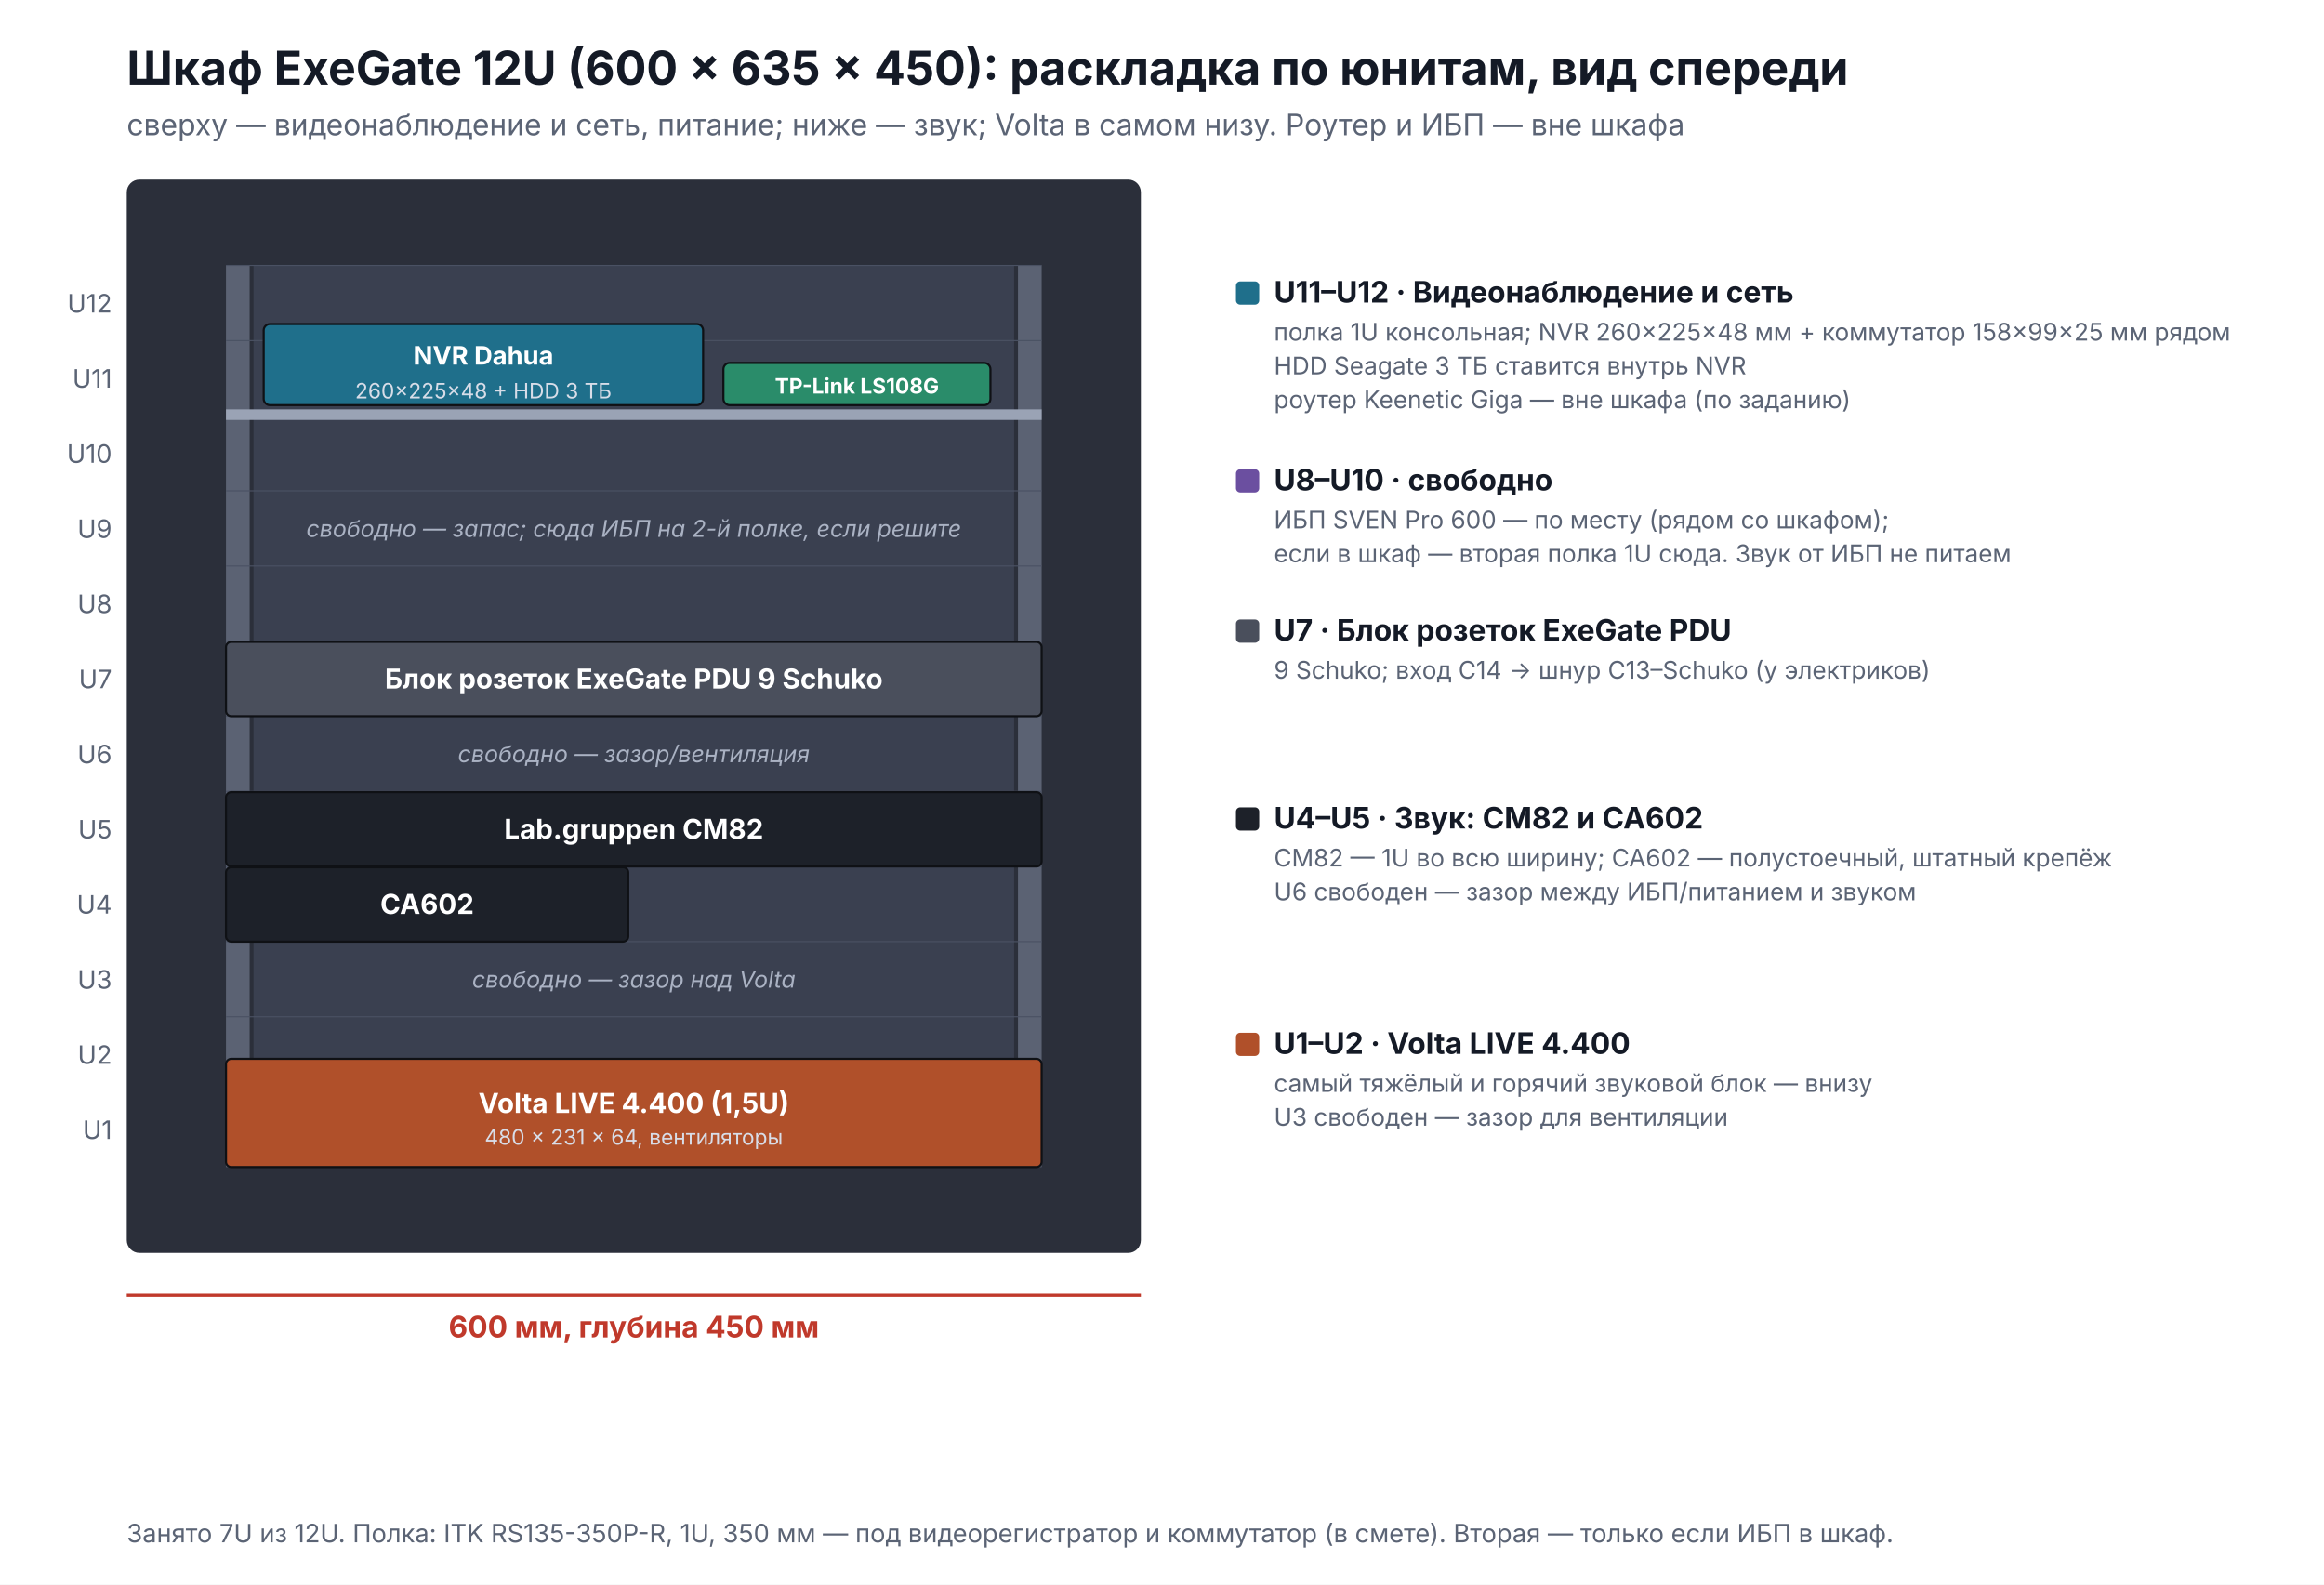
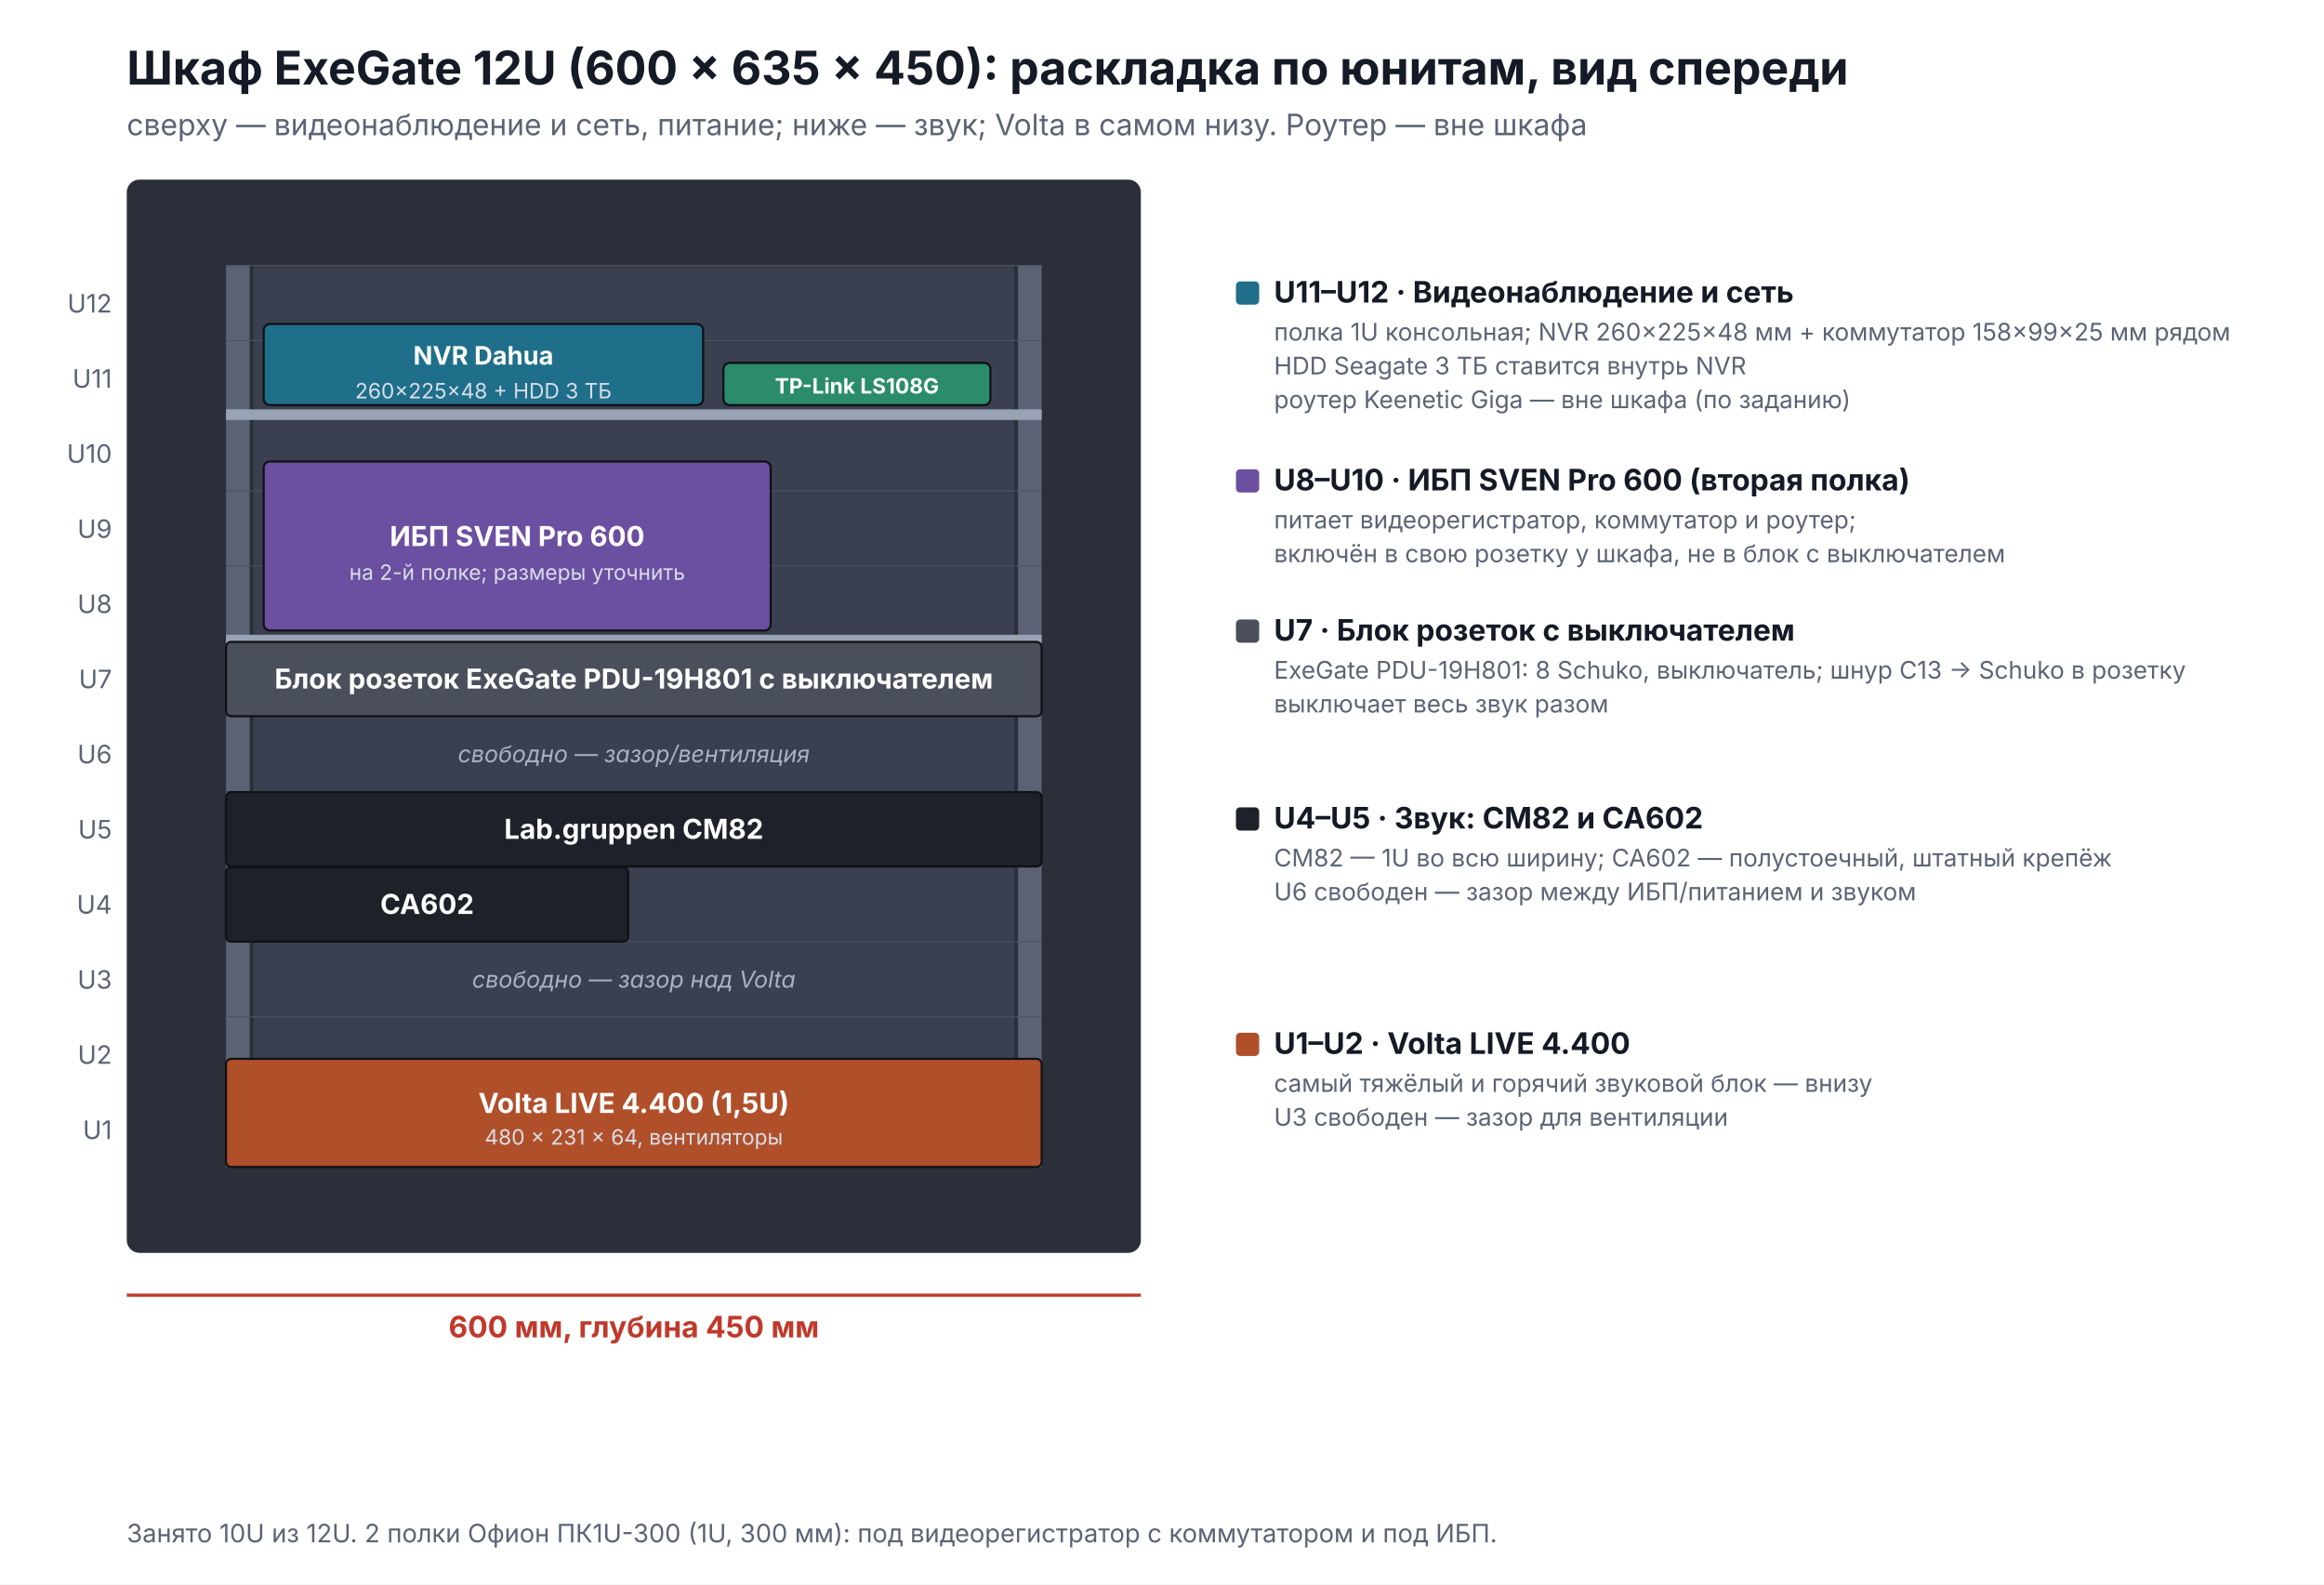
<svg xmlns="http://www.w3.org/2000/svg" viewBox="0 0 2200 1500" font-family="Inter, Arial, sans-serif">
  <rect width="2200" height="1500" fill="#ffffff" />
  <text x="120" y="80" font-size="44" font-weight="700" fill="#141a26">Шкаф ExeGate 12U (600 × 635 × 450): раскладка по юнитам, вид спереди</text>
-   <text x="120" y="128" font-size="28" fill="#5b6475">сверху — видеонаблюдение и сеть, питание; ниже — звук; Volta в самом низу. Роутер и ИБП — вне шкафа</text>
+   <text x="120" y="128" font-size="28" fill="#5b6475">сверху — видеонаблюдение и сеть, питание; ниже — звук; Volta в самом низу. Роутер — вне шкафа</text>
  <rect x="120" y="170" width="960.0" height="1016.0" rx="12" fill="#2b2f3a" />
  <rect x="240.0" y="251.28" width="720.0" height="853.44" fill="#3a4050" />
  <rect x="213.92" y="251.28" width="22.4" height="853.44" fill="#5b6273" />
  <rect x="963.68" y="251.28" width="22.4" height="853.44" fill="#5b6273" />
  <line x1="213.92" y1="1033.6" x2="986.08" y2="1033.6" stroke="#4a5163" stroke-width="1" />
  <text x="106" y="1078.16" text-anchor="end" font-size="24" fill="#5b6475">U1</text>
  <line x1="213.92" y1="962.48" x2="986.08" y2="962.48" stroke="#4a5163" stroke-width="1" />
  <text x="106" y="1007.04" text-anchor="end" font-size="24" fill="#5b6475">U2</text>
  <line x1="213.92" y1="891.36" x2="986.08" y2="891.36" stroke="#4a5163" stroke-width="1" />
  <text x="106" y="935.92" text-anchor="end" font-size="24" fill="#5b6475">U3</text>
  <line x1="213.92" y1="820.24" x2="986.08" y2="820.24" stroke="#4a5163" stroke-width="1" />
  <text x="106" y="864.8" text-anchor="end" font-size="24" fill="#5b6475">U4</text>
  <line x1="213.92" y1="749.12" x2="986.08" y2="749.12" stroke="#4a5163" stroke-width="1" />
  <text x="106" y="793.68" text-anchor="end" font-size="24" fill="#5b6475">U5</text>
  <line x1="213.92" y1="678.0" x2="986.08" y2="678.0" stroke="#4a5163" stroke-width="1" />
  <text x="106" y="722.56" text-anchor="end" font-size="24" fill="#5b6475">U6</text>
  <line x1="213.92" y1="606.88" x2="986.08" y2="606.88" stroke="#4a5163" stroke-width="1" />
  <text x="106" y="651.44" text-anchor="end" font-size="24" fill="#5b6475">U7</text>
  <line x1="213.92" y1="535.76" x2="986.08" y2="535.76" stroke="#4a5163" stroke-width="1" />
  <text x="106" y="580.32" text-anchor="end" font-size="24" fill="#5b6475">U8</text>
  <line x1="213.92" y1="464.64" x2="986.08" y2="464.64" stroke="#4a5163" stroke-width="1" />
  <text x="106" y="509.2" text-anchor="end" font-size="24" fill="#5b6475">U9</text>
  <line x1="213.92" y1="393.52" x2="986.08" y2="393.52" stroke="#4a5163" stroke-width="1" />
  <text x="106" y="438.08" text-anchor="end" font-size="24" fill="#5b6475">U10</text>
  <line x1="213.92" y1="322.4" x2="986.08" y2="322.4" stroke="#4a5163" stroke-width="1" />
  <text x="106" y="366.96" text-anchor="end" font-size="24" fill="#5b6475">U11</text>
  <line x1="213.92" y1="251.28" x2="986.08" y2="251.28" stroke="#4a5163" stroke-width="1" />
  <text x="106" y="295.84" text-anchor="end" font-size="24" fill="#5b6475">U12</text>
  <rect x="213.92" y="387.52" width="772.16" height="10" fill="#9aa3b5" />
  <rect x="249.6" y="306.72" width="416.0" height="76.8" rx="6" fill="#1f6f8b" stroke="#0f1115" stroke-width="2" />
  <text x="457.6" y="345.12" text-anchor="middle" font-size="24" font-weight="700" fill="#ffffff">NVR Dahua</text>
  <text x="457.6" y="377.12" text-anchor="middle" font-size="20" fill="#d8dde8">260×225×48 + HDD 3 ТБ</text>
  <rect x="684.8" y="343.52" width="252.8" height="40.0" rx="6" fill="#2a8c6a" stroke="#0f1115" stroke-width="2" />
  <text x="811.2" y="372.52" text-anchor="middle" font-size="20" font-weight="700" fill="#ffffff">TP-Link LS108G</text>
+   <rect x="213.92" y="600.88" width="772.16" height="10" fill="#9aa3b5" />
+   <rect x="249.6" y="436.88" width="480.0" height="160.0" rx="6" fill="#6b4fa0" stroke="#0f1115" stroke-width="2" />
+   <text x="489.6" y="516.88" text-anchor="middle" font-size="26" font-weight="700" fill="#ffffff">ИБП SVEN Pro 600</text>
+   <text x="489.6" y="548.88" text-anchor="middle" font-size="20" fill="#d8dde8">на 2-й полке; размеры уточнить</text>
  <rect x="213.92" y="607.6" width="772.16" height="70.4" rx="5" fill="#4a4f5c" stroke="#0f1115" stroke-width="2" />
-   <text x="600.0" y="651.8" text-anchor="middle" font-size="26" font-weight="700" fill="#ffffff">Блок розеток ExeGate PDU 9 Schuko</text>
+   <text x="600.0" y="651.8" text-anchor="middle" font-size="26" font-weight="700" fill="#ffffff">Блок розеток ExeGate PDU-19H801 с выключателем</text>
  <rect x="213.92" y="749.84" width="772.16" height="70.4" rx="5" fill="#1d2129" stroke="#0f1115" stroke-width="2" />
  <text x="600.0" y="794.04" text-anchor="middle" font-size="26" font-weight="700" fill="#ffffff">Lab.gruppen CM82</text>
  <rect x="213.92" y="820.96" width="380.8" height="70.4" rx="5" fill="#1d2129" stroke="#0f1115" stroke-width="2" />
  <text x="404.32" y="865.16" text-anchor="middle" font-size="26" font-weight="700" fill="#ffffff">CA602</text>
  <rect x="213.92" y="1002.32" width="772.16" height="102.4" rx="5" fill="#b0502a" stroke="#0f1115" stroke-width="2" />
  <text x="600.0" y="1053.52" text-anchor="middle" font-size="26" font-weight="700" fill="#ffffff">Volta LIVE 4.400 (1,5U)</text>
  <text x="600.0" y="1083.52" text-anchor="middle" font-size="20" fill="#d8dde8">480 × 231 × 64, вентиляторы</text>
-   <text x="600.0" y="508.2" text-anchor="middle" font-size="22" fill="#aab2c3" font-style="italic">свободно — запас; сюда ИБП на 2-й полке, если решите</text>
  <text x="600.0" y="721.56" text-anchor="middle" font-size="22" fill="#aab2c3" font-style="italic">свободно — зазор/вентиляция</text>
  <text x="600.0" y="934.92" text-anchor="middle" font-size="22" fill="#aab2c3" font-style="italic">свободно — зазор над Volta</text>
  <rect x="1170.0" y="266.4" width="22" height="22" rx="4" fill="#1f6f8b" />
  <text x="1206.0" y="286.4" font-size="28" font-weight="700" fill="#141a26">U11–U12 · Видеонаблюдение и сеть</text>
  <text x="1206.0" y="322.4" font-size="23" fill="#5b6475">полка 1U консольная; NVR 260×225×48 мм + коммутатор 158×99×25 мм рядом</text>
  <text x="1206.0" y="354.4" font-size="23" fill="#5b6475">HDD Seagate 3 ТБ ставится внутрь NVR</text>
  <text x="1206.0" y="386.4" font-size="23" fill="#5b6475">роутер Keenetic Giga — вне шкафа (по заданию)</text>
  <rect x="1170.0" y="444.2" width="22" height="22" rx="4" fill="#6b4fa0" />
-   <text x="1206.0" y="464.2" font-size="28" font-weight="700" fill="#141a26">U8–U10 · свободно</text>
-   <text x="1206.0" y="500.2" font-size="23" fill="#5b6475">ИБП SVEN Pro 600 — по месту (рядом со шкафом);</text>
-   <text x="1206.0" y="532.2" font-size="23" fill="#5b6475">если в шкаф — вторая полка 1U сюда. Звук от ИБП не питаем</text>
+   <text x="1206.0" y="464.2" font-size="28" font-weight="700" fill="#141a26">U8–U10 · ИБП SVEN Pro 600 (вторая полка)</text>
+   <text x="1206.0" y="500.2" font-size="23" fill="#5b6475">питает видеорегистратор, коммутатор и роутер;</text>
+   <text x="1206.0" y="532.2" font-size="23" fill="#5b6475">включён в свою розетку у шкафа, не в блок с выключателем</text>
  <rect x="1170.0" y="586.44" width="22" height="22" rx="4" fill="#4a4f5c" />
-   <text x="1206.0" y="606.44" font-size="28" font-weight="700" fill="#141a26">U7 · Блок розеток ExeGate PDU</text>
-   <text x="1206.0" y="642.44" font-size="23" fill="#5b6475">9 Schuko; вход C14 → шнур C13–Schuko (у электриков)</text>
+   <text x="1206.0" y="606.44" font-size="28" font-weight="700" fill="#141a26">U7 · Блок розеток с выключателем</text>
+   <text x="1206.0" y="642.44" font-size="23" fill="#5b6475">ExeGate PDU-19H801: 8 Schuko, выключатель; шнур C13 → Schuko в розетку</text>
+   <text x="1206.0" y="674.44" font-size="23" fill="#5b6475">выключает весь звук разом</text>
  <rect x="1170.0" y="764.24" width="22" height="22" rx="4" fill="#1d2129" />
  <text x="1206.0" y="784.24" font-size="28" font-weight="700" fill="#141a26">U4–U5 · Звук: CM82 и CA602</text>
  <text x="1206.0" y="820.24" font-size="23" fill="#5b6475">CM82 — 1U во всю ширину; CA602 — полустоечный, штатный крепёж</text>
  <text x="1206.0" y="852.24" font-size="23" fill="#5b6475">U6 свободен — зазор между ИБП/питанием и звуком</text>
  <rect x="1170.0" y="977.6" width="22" height="22" rx="4" fill="#b0502a" />
  <text x="1206.0" y="997.6" font-size="28" font-weight="700" fill="#141a26">U1–U2 · Volta LIVE 4.400</text>
  <text x="1206.0" y="1033.6" font-size="23" fill="#5b6475">самый тяжёлый и горячий звуковой блок — внизу</text>
  <text x="1206.0" y="1065.6" font-size="23" fill="#5b6475">U3 свободен — зазор для вентиляции</text>
  <line x1="120" y1="1226.0" x2="1080.0" y2="1226.0" stroke="#c0392b" stroke-width="3" />
  <text x="600.0" y="1266.0" text-anchor="middle" font-size="28" font-weight="700" fill="#c0392b">600 мм, глубина 450 мм</text>
-   <text x="120" y="1460" font-size="24" fill="#5b6475">Занято 7U из 12U. Полка: ITK RS135-350P-R, 1U, 350 мм — под видеорегистратор и коммутатор (в смете). Вторая — только если ИБП в шкаф.</text>
+   <text x="120" y="1460" font-size="24" fill="#5b6475">Занято 10U из 12U. 2 полки Офион ПК1U-300 (1U, 300 мм): под видеорегистратор с коммутатором и под ИБП.</text>
</svg>
